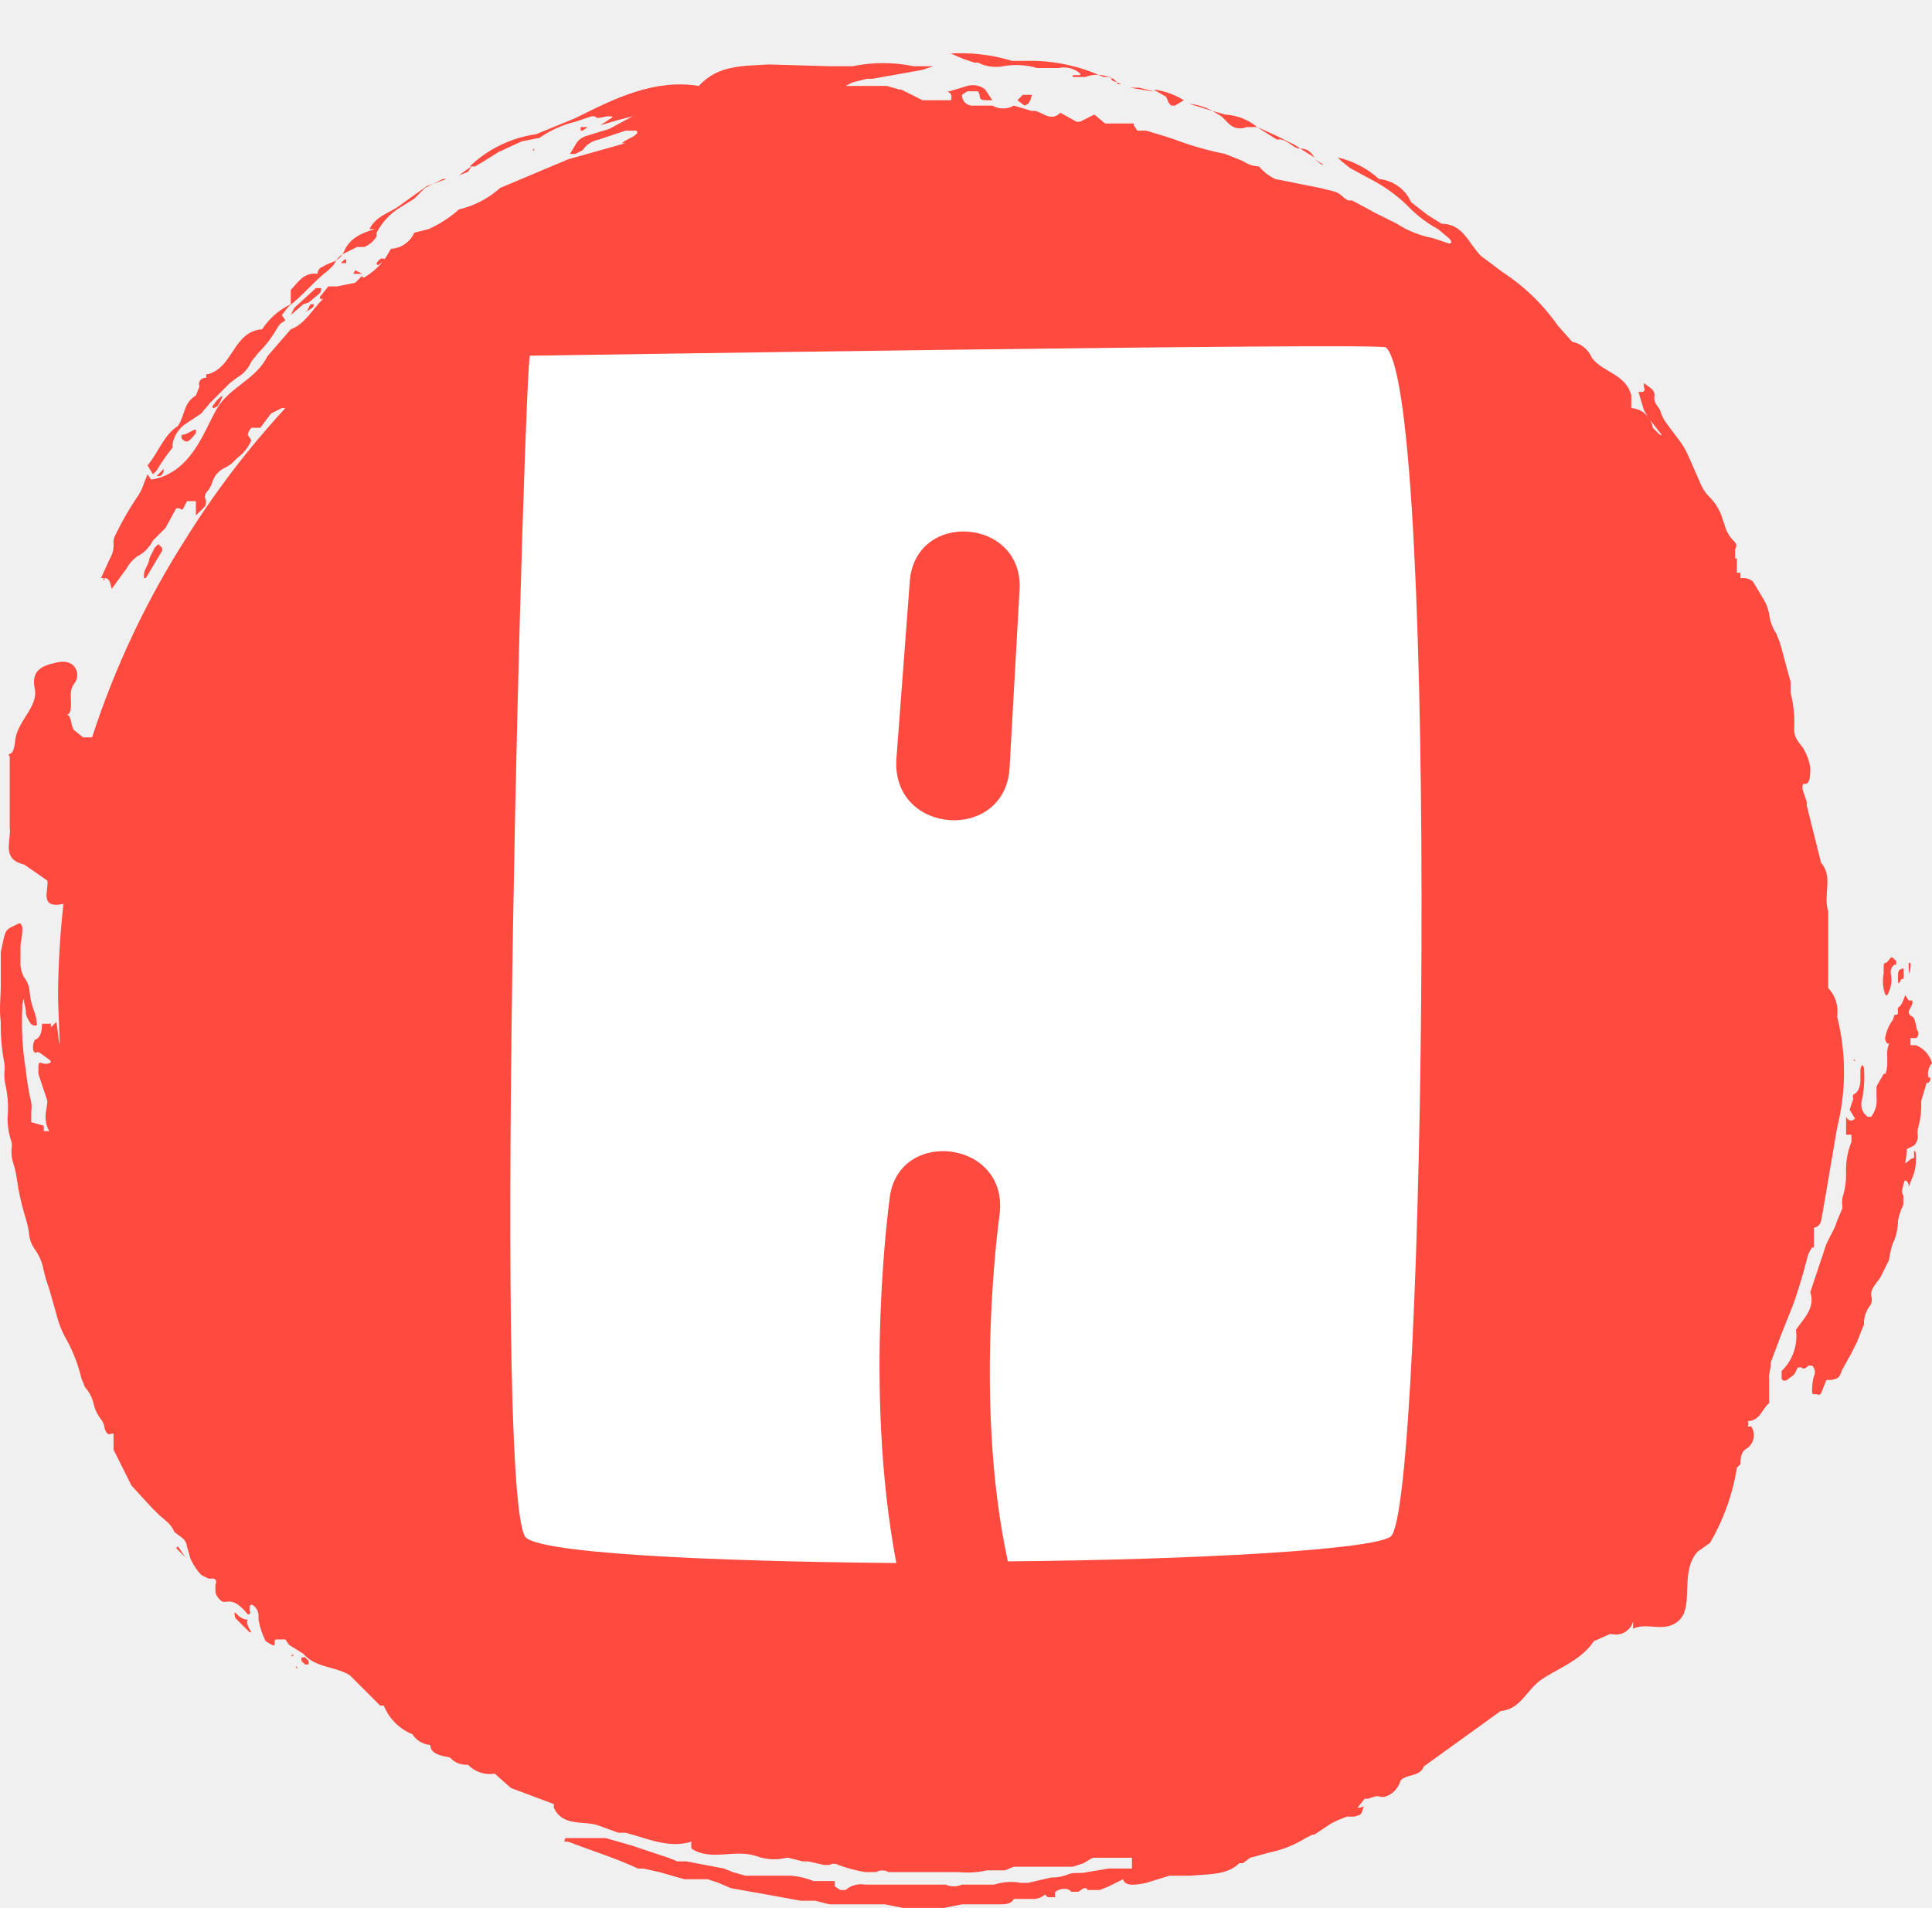
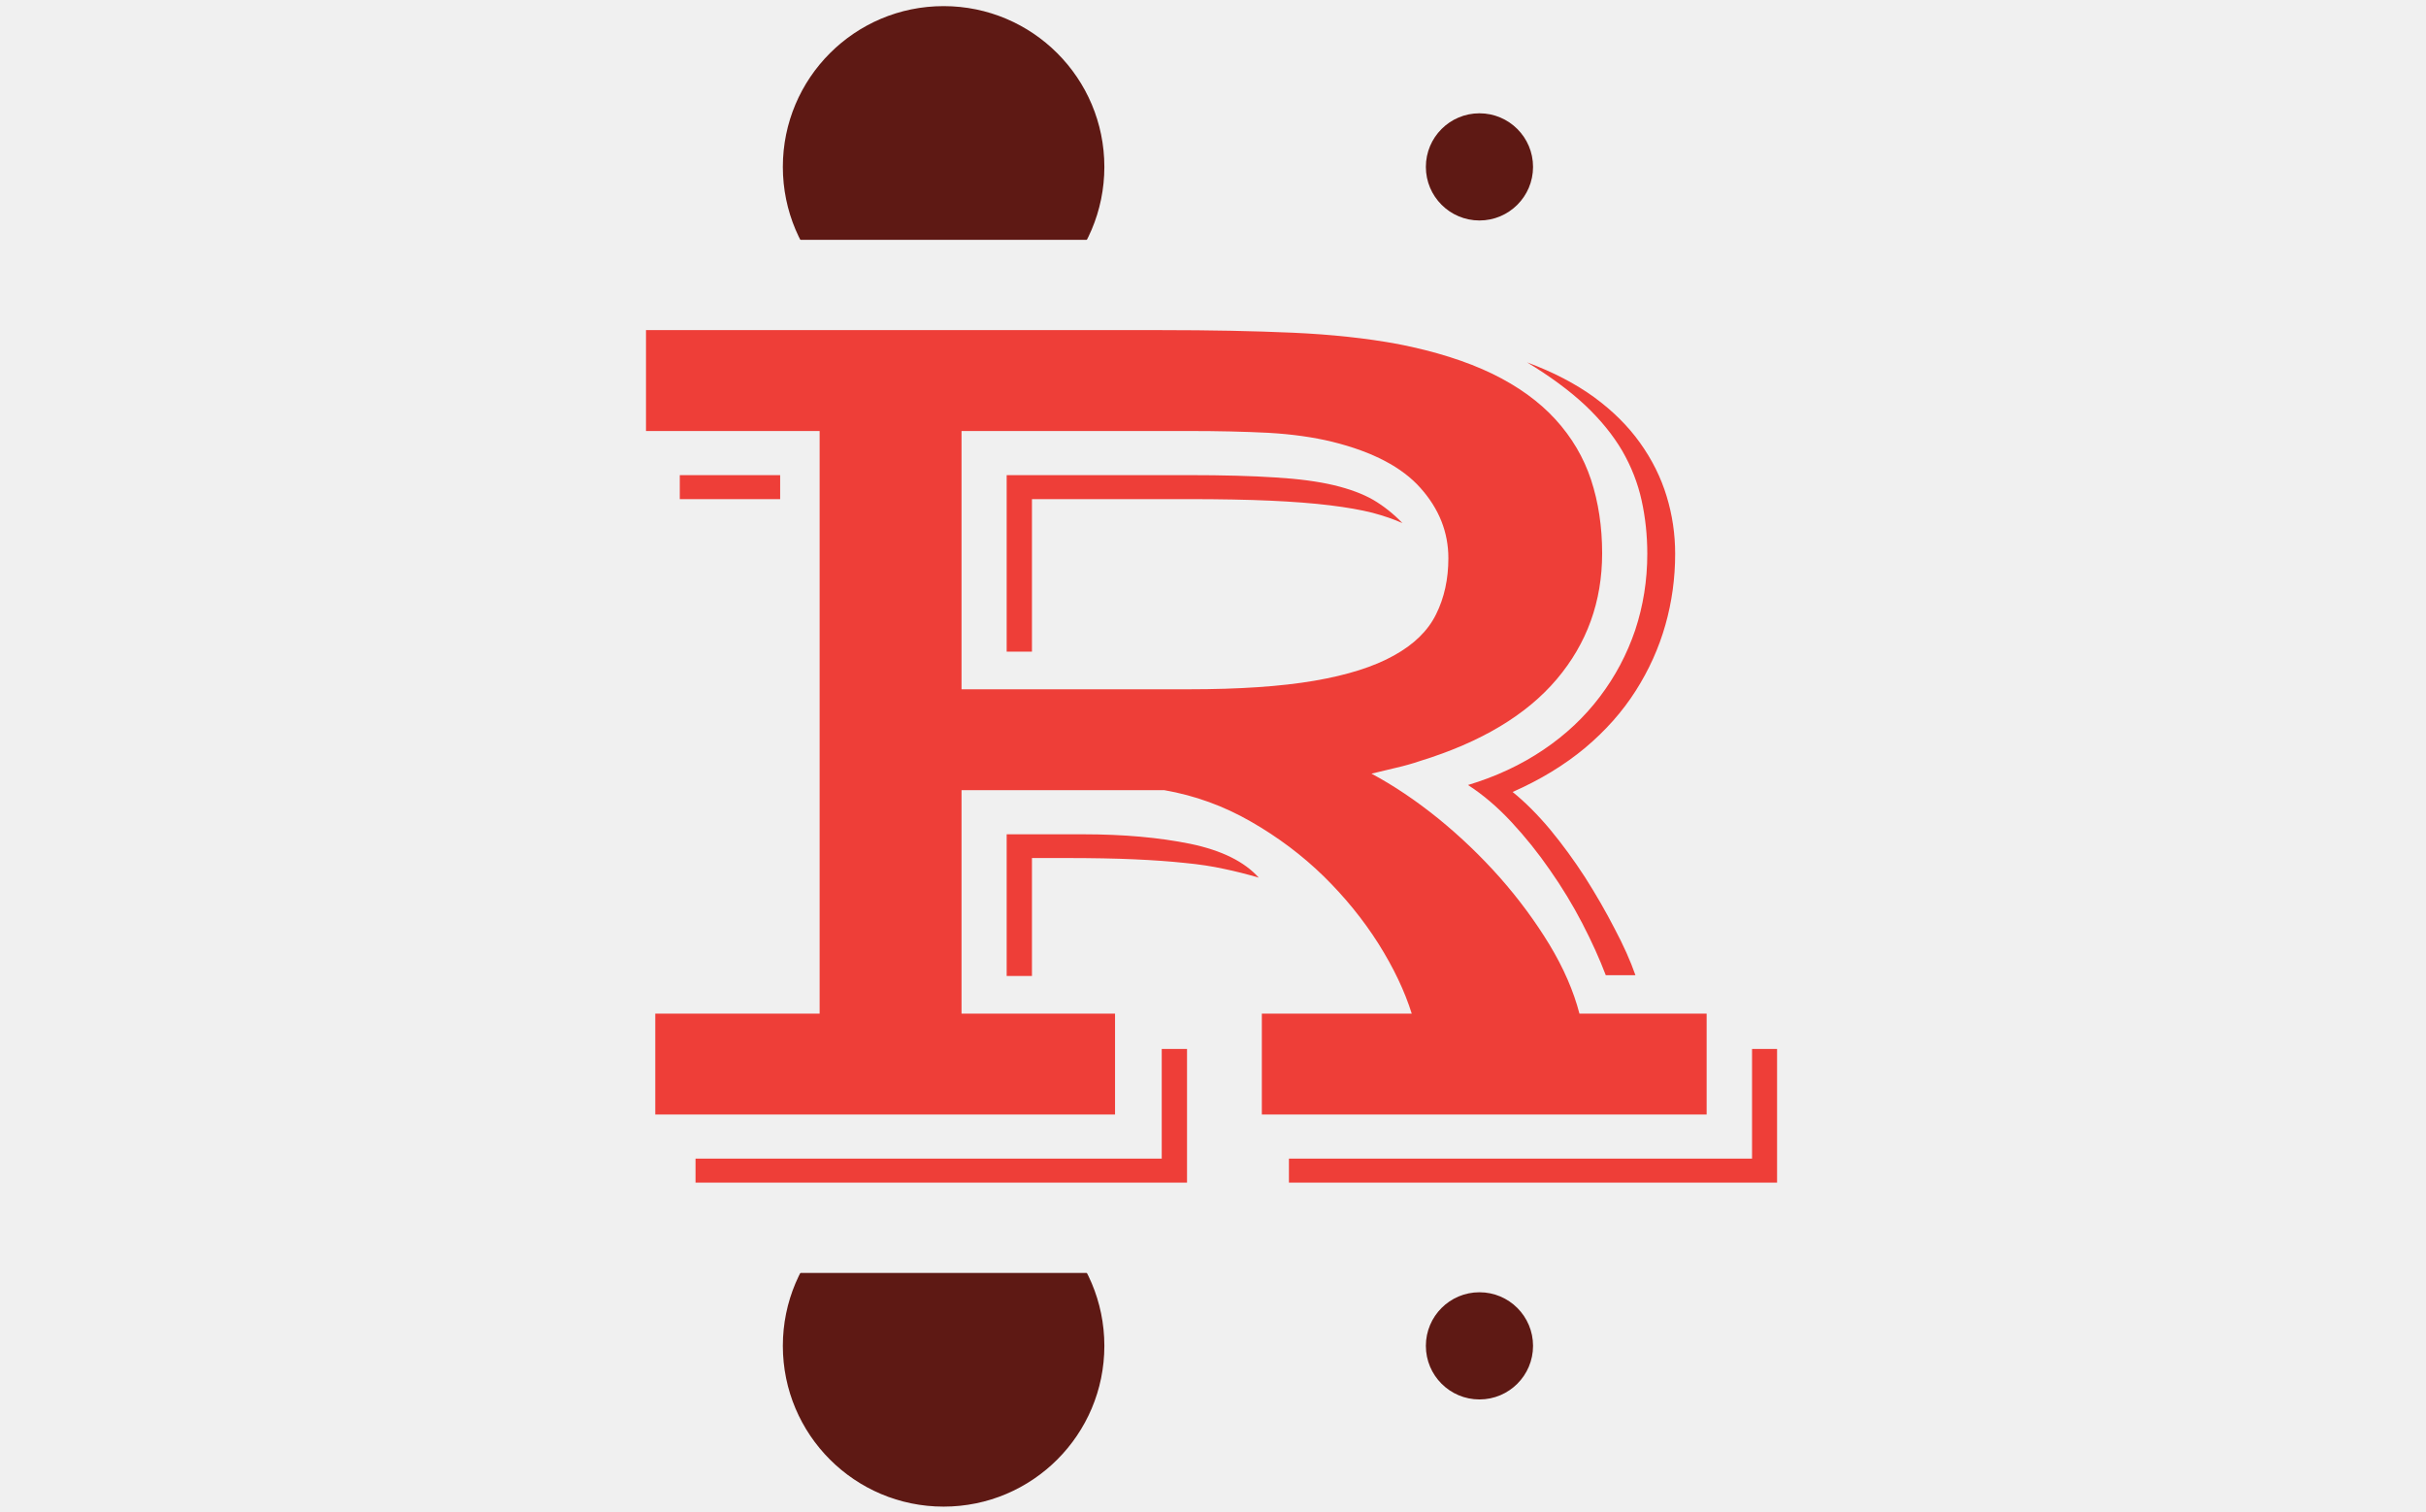
- <svg xmlns="http://www.w3.org/2000/svg" width="308.761" height="304.916" viewBox="0 0 106.008 104.687" class="css-1j8o68f" version="1.1" id="svg23">
-   <defs id="SvgjsDefs2684" />
-   <g id="SvgjsG2685" featurekey="rootContainer" transform="matrix(0.9820593,0,0,0.9820593,-0.05456052,0)" fill="#ff4a3f">
-     <g id="g17">
-       <path d="M19.8 15.3h.5l-.4-.2zm.5.1zm.8-.7c0 .1 0 .1.1.1l.4-.3c-.2-.1-.3-.1-.5.2zm.4-.2zm-4.1 2.3zm-.2.6l.3-.2c.1-.1.1-.2.1-.2h-.2l-.2.4c-.1-.1-.1 0 0 0zm2.2-2.9h-.1l-.2.2h.3zm-2.1 2.4l.6-.5c.1-.1.1-.2.1-.3h-.3l-1.2 1.1-.2.4.7-.6zm-1.1.8z" id="path3" />
-       <path d="M9.7 25v-.2a1.7 1.7 0 0 1 .7-1.1l.9-.6.5-.6.7-.7.4-.4.4-.3a1.9 1.9 0 0 0 .8-.9l.4-.5a5.9 5.9 0 0 0 1-1.3l.2-.3.3-.2-.2-.3.4-.5c.8-.6 1.4-1.4 2.2-2l.3-.3a1.4 1.4 0 0 1 .5-.6l.8-.4h.4a1.4 1.4 0 0 0 .7-.6V13a3.5 3.5 0 0 1 1.3-1.4l.8-.5.2-.2.4-.4 1-.5h.2l-1.1.4-1.4 1c-.6.5-1.4.6-1.8 1.4h.3c-.7.2-1.4.5-1.7 1.2s-.8.6-1.2.9a.4.4 0 0 0-.3.4c-.8-.1-1.1.5-1.5.9v.8a3.9 3.9 0 0 0-1.6 1.4c-1.6.1-1.6 2.1-3 2.5h-.1a.2.2 0 0 0 0 .2c-.3 0-.5.2-.4.5l-.2.5c-.7.4-.6 1.1-1 1.7-.8.5-1.1 1.5-1.7 2.2l.3.5.2-.2a11.6 11.6 0 0 1 .9-1.3zM53.9 3.3l.6.2h.2a2.2 2.2 0 0 0 1.4.2 4.1 4.1 0 0 1 1.9.1h1.2a1.4 1.4 0 0 1 1.2.3.1.1 0 0 1 0 .1H60a.1.1 0 0 0 0 .1h.7a1.8 1.8 0 0 1 1.3 0c.2 0 .1.1.2.2l.5.2h-.2c-.2-.4-.5-.4-.8-.4a9.7 9.7 0 0 0-4.3-.9h-.8A9.8 9.8 0 0 0 53 3h.2zm7.3 3.1zM50.3 4.7zm10.9 1.7h.2-.2zM19 14.7zm32.1-10zm17.6 2.2a.9.9 0 0 0 1 .2h.6a3.1 3.1 0 0 0-1.8-.7l-.7-.2.5.3zm-3.4-1.3c0 .1.1.2.2.3h.2l.5-.3a4.2 4.2 0 0 0-1.7-.6l.7.4zm7.4 2.7l.8.5c-.2-.3-.4-.5-.8-.5z" id="path5" />
-       <path d="M99 76.1l.6-1.6.6-1.5c.2-.5.6-1.8.8-2.6a1.7 1.7 0 0 1 .3-.7h.1v-1.1c.5-.1.4-.6.5-.9l.8-4.7a12.7 12.7 0 0 0 0-6.2 1.9 1.9 0 0 0-.5-1.6v-4.3c-.3-.9.3-1.9-.4-2.7L101 45a.4.4 0 0 0 0-.2l-.2-.6a.5.5 0 0 1 0-.4h.1c.3 0 .3-.5.3-.9a3 3 0 0 0-.4-1.1l-.3-.4a1.1 1.1 0 0 1-.2-.7 6.7 6.7 0 0 0-.2-2v-.6c-.2-.7-.4-1.5-.6-2.2l-.2-.5a2.5 2.5 0 0 1-.4-1.1 2.5 2.5 0 0 0-.3-.8l-.6-1a.8.8 0 0 0-.6-.2h-.1V32h-.2v-.8H97V31a.4.4 0 0 0 0-.1v-.2c.1-.2.1-.3-.1-.5a1.8 1.8 0 0 1-.4-.6l-.2-.6a2.9 2.9 0 0 0-.7-1.2 2.2 2.2 0 0 1-.5-.7l-.7-1.6a4.3 4.3 0 0 0-.6-1l-.6-.8a2.4 2.4 0 0 1-.4-.8l-.2-.3a.6.6 0 0 1-.1-.5.5.5 0 0 0-.2-.4l-.4-.3v.2c.1.2 0 .3-.1.3h-.2l.3 1 .3.5.7.9h-.1l-.2-.2-.2-.2a1.3 1.3 0 0 0-1.2-1.1v-.7c-.3-1.2-1.6-1.3-2.2-2.1a1.5 1.5 0 0 0-1.1-.9l-.8-.9a11.3 11.3 0 0 0-3.1-3l-.8-.6-.4-.3c-.7-.7-1-1.8-2.2-1.8l-.8-.5-.9-.7a2.2 2.2 0 0 0-1.8-1.3 5.1 5.1 0 0 0-2.3-1.2l.2.2.5.4 1.3.7a8.5 8.5 0 0 1 2.1 1.6 6.8 6.8 0 0 0 1.5 1.1l.6.5c.1.1.2.2.1.3H81l-.9-.3a5.6 5.6 0 0 1-2-.8l-1.2-.6-1.3-.7h-.2c-.3-.1-.4-.4-.8-.5l-.8-.2-2.5-.5a2.6 2.6 0 0 1-.9-.7 1.7 1.7 0 0 1-.9-.3l-1-.4a18.1 18.1 0 0 1-2.8-.8l-.6-.2-1-.3h-.5l-.2-.3v-.1h-1.6l-.6-.5-.4.2-.4.2h-.2l-.9-.5c-.6.6-1.1-.2-1.6-.1l-1-.3a1.2 1.2 0 0 1-1.2 0h-1.2a.6.6 0 0 1-.5-.6l.3-.2h.6a.7.7 0 0 1 .1.3c0 .2.2.2.5.2h.2l-.4-.6a1.1 1.1 0 0 0-1-.2l-1 .3H53c.3.2.2.3.2.5h-1.6l-.4-.2-.8-.4h-.1l-.7-.2h-2.3l.4-.2.8-.2h.3l1.7-.3 1.1-.2.6-.2h-1.1a8.4 8.4 0 0 0-3.4 0h-1.3L43 3.6c-1.4.1-2.8 0-3.9 1.2-2.5-.4-4.7.7-6.9 1.8l-2.2.9a6.7 6.7 0 0 0-3.7 1.8h.3l.5-.3.8-.5 1.3-.6 1-.2a6 6 0 0 1 2-.9l.9-.3h.2c.1.2.5 0 .7 0h.2c.1 0 .1.1 0 .1l-.6.4 1-.3.8-.2-1.3.7-1.3.4a1 1 0 0 0-.6.5l-.3.5h.3l.4-.2a1.4 1.4 0 0 1 .9-.6l1.5-.5h.5a.1.1 0 0 1 .1.2c-.2.2-.6.3-.8.5h.2l-3.2.9-3.8 1.6a5.2 5.2 0 0 1-2.3 1.2 6.6 6.6 0 0 1-1.7 1.1l-.8.2a1.5 1.5 0 0 1-1.3.9l-.3.5a3.7 3.7 0 0 1-1.2 1.1h-.1v-.1l-.2.2-.2.2-1 .2h-.5l-.4.5c-.1.1-.1.2 0 .2h.1c-.6.6-1 1.4-1.8 1.7L15 19.9c-.6 1.2-1.8 1.6-2.6 2.6s-1.4 3.9-3.9 4.3l-.2-.3-.2.5a2.7 2.7 0 0 1-.4.8 16.9 16.9 0 0 0-1.2 2.1.8.8 0 0 0-.1.5 1.4 1.4 0 0 1-.2.8l-.5 1.1h.2c.3 0 .3.3.4.6l.8-1.1a2.2 2.2 0 0 1 .6-.7 2 2 0 0 0 .9-.9l.3-.3.4-.4.6-1.1h.2c.1.1.1.1.2 0l.2-.4h.5v.8l.5-.5a.5.5 0 0 0 0-.5.4.4 0 0 1 .1-.3 1.5 1.5 0 0 0 .3-.5 1.3 1.3 0 0 1 .8-.9l.3-.2.3-.3a2.4 2.4 0 0 0 .8-1l-.2-.3c0-.1.1-.3.2-.4h.5l.6-.8.6-.3h.2a48.8 48.8 0 0 0-5.5 7.2h-.1.1a48.4 48.4 0 0 0-5.3 11.2h-.5l-.5-.4c-.2-.2-.1-.7-.4-.9h.1c.3-.5-.1-1.2.3-1.7s.1-1.4-.9-1.2-1.5.5-1.3 1.5-1 1.8-1.1 2.9-.5.5-.3.9v3.9c.1.8-.5 1.8.8 2.1l1.3.9c.1.5-.5 1.6.9 1.3a49.2 49.2 0 0 0-.3 5c0 1.1.1 2.2.1 3.3v-.4c-.1-.4-.1-.8-.2-1.3l-.3.3v-.2h-.5c0 .5-.1.8-.4.9a.9.9 0 0 0-.1.5c0 .1.1.3.2.2s.4.2.7.4-.2.3-.4.2-.2.1-.2.3v.3l.5 1.5c0 .3-.1.6-.1.9a1.7 1.7 0 0 0 .2.8h-.3v-.3l-.7-.2v-.6a1.5 1.5 0 0 0 0-.5 14.6 14.6 0 0 1-.3-1.8 16.6 16.6 0 0 1-.2-3.5.9.9 0 0 1 .1-.5v.2a2.9 2.9 0 0 1 .1.5.8.8 0 0 0 .1.4c.1.2.2.4.4.4s.1-.1.1-.2a2.1 2.1 0 0 0-.1-.5 4.2 4.2 0 0 1-.3-1.3 1.5 1.5 0 0 0-.3-.7 1.6 1.6 0 0 1-.2-.9v-.8c0-.3.1-.6.1-.9a.5.5 0 0 0-.1-.4h-.1c-.8.4-.7.2-1 1.6V55c0 .7-.1 1.4 0 2.1a10.8 10.8 0 0 0 .2 2.3 1.8 1.8 0 0 1 0 .5 3.1 3.1 0 0 0 .1.9 5.9 5.9 0 0 1 .1 1.3 3.9 3.9 0 0 0 .2 1.7 1.2 1.2 0 0 1 0 .4 2.1 2.1 0 0 0 .1.8 4.9 4.9 0 0 1 .2.9 14 14 0 0 0 .5 2.2 5 5 0 0 1 .2 1 1.7 1.7 0 0 0 .3.7 2.9 2.9 0 0 1 .5 1.2 8.5 8.5 0 0 0 .3 1l.4 1.4a5.4 5.4 0 0 0 .6 1.5 8.5 8.5 0 0 1 .8 2.1l.2.5a2.1 2.1 0 0 1 .5 1 2.1 2.1 0 0 0 .4.8 1 1 0 0 1 .2.5c.1.3.2.4.4.3h.1v.9l.5 1 .5 1 1.1 1.2.4.4c.3.3.7.5.9 1l.4.3a.7.7 0 0 1 .3.5l.2.7a3.3 3.3 0 0 0 .6.9l.4.2h.3a.2.2 0 0 1 .1.3 2.5 2.5 0 0 0 0 .5.9.9 0 0 0 .4.5h.2c.4-.1.8.2 1.2.7h.1c0-.1.1-.1 0-.2v-.2c0-.1.1-.2.2-.1a.7.7 0 0 1 .3.6v.2a4.3 4.3 0 0 0 .4 1.2c.5.3.5.3.5.1s0-.2.2-.2h.4l.2.3.8.5c.7.8 1.8.7 2.6 1.2l1.7 1.7h.2a2.9 2.9 0 0 0 1.6 1.6 1.3 1.3 0 0 0 1 .6c0 .5.6.6 1.1.7a1.2 1.2 0 0 0 .8.4h.2a1.7 1.7 0 0 0 1.5.5l.9.8 2.4.9v.2c.5 1.1 1.7.7 2.5 1l1.1.4h.4c1.2.3 2.4.9 3.7.5a.7.7 0 0 0 0 .4c1.1.7 2.4 0 3.6.4a2.9 2.9 0 0 0 1.7.1h.1l.8.2h.3l.9.2h.3a.5.5 0 0 1 .5 0 7.9 7.9 0 0 0 1.5.4h.6a.7.7 0 0 1 .7 0h3.9a5 5 0 0 0 1.6-.1h1l.5-.2H60l.6-.2.5-.3h2.2v.6H62l-1.2.2c-.4.1-.7 0-1 .1a2.4 2.4 0 0 1-1 .2l-1.3.3h-.4a3.1 3.1 0 0 0-1.5.1h-1.8a1.1 1.1 0 0 1-.9 0h-4.5a1.3 1.3 0 0 0-1.1.3H47l-.3-.2v-.3h-1.2a4.1 4.1 0 0 0-1.3-.3h-2.5l-.7-.2-.5-.2-2.1-.4h-.5l-.5-.2-2.1-.7-1.4-.4h-2.2c-.1 0-.1.1-.1.2h.2c1.3.5 2.6.9 3.9 1.5h.3l.9.2 1.4.4h1.3l.6.2.7.3 1.7.3 1.1.2 1.1.2h.8l.8.2h3.1l1 .2h2.3l1-.2H56c.4 0 .6-.1.7-.3h1a1 1 0 0 0 .8-.3c-.1.1 0 .1.1.2h.4v-.2c0-.1 0-.1.2-.2s.6-.1.7.1h.4l.3-.2c.2 0 .2 0 .2.1h.7l.5-.2.8-.4c.1.3.4.4 1.3.2l1.3-.4h1.2c.9-.1 2 0 2.7-.7h.2l.4-.3 1.1-.3a6.1 6.1 0 0 0 2-.8l.4-.2h.1l.9-.6.4-.2.5-.2h.4c.4-.1.4-.1.5-.4s0-.1-.2-.1h-.1l.4-.5h.2c.3-.1.5-.2.7-.1h.2a1.3 1.3 0 0 0 .9-.9c.3-.4 1.1-.2 1.3-.8l4.3-3.1c1.1-.1 1.4-1.1 2.2-1.7s2.3-1.1 3-2.2l.9-.4h.1a1 1 0 0 0 1.2-.7v.4c.8-.4 1.8.3 2.6-.5s0-2.7 1-3.8l.7-.5a12.1 12.1 0 0 0 1.5-4.2l.2-.2c0-.3 0-.7.4-.9a.9.9 0 0 0 .2-1.2h-.2a.3.3 0 0 0 0-.3c.7 0 .8-.7 1.2-1V77a.5.5 0 0 1 0-.2 3.8 3.8 0 0 0 .1-.7zM5.9 32.2z" id="path7" />
-       <path d="M26.4 9.3l-.3.2-.4.3.5-.2zm6.1-2h.1l.3-.2h-.4zm-2.6 1l-.1.1h.1v-.1zm-1.5 1.4zm1.3-.2zm-6.3 3.1zM9.2 26.2l-.4.4H9a.4.4 0 0 0 .2-.4zm3-3.5a2.1 2.1 0 0 0 .3-.6 1.5 1.5 0 0 0-.5.5c-.1.1-.1.2 0 .2zM11 24.2V24c-.2 0-.5.3-.8.3v.2c.3.3.4.2.8-.3zm3 66.2zM73.9 9.2h.1l-.5-.3zm-2.5-1.4c.5-.1.8.4 1.2.5h.1l-.3-.2-1-.5-1.1-.5.3.2zM52.8 3.1zm11.7 2h-.1l-1.2-.2h.5zm2 .7l1.3.4a3.3 3.3 0 0 0-1.3-.4zm-9 0a1 1 0 0 0 .2-.5h-.5l-.3.3.4.3zm9 1.6zM49.9 4.2zm2.9.7zM48.5 4zm13.8 2.1a.5.5 0 0 0 0 .1zm44.8 52.3h-.3V58h.3c.1 0 .2-.3.1-.4s-.1-.7-.3-.8a.3.3 0 0 1-.2-.3l.2-.4a.4.4 0 0 0 0-.2h-.2l-.2-.3c-.1.3-.2.6-.4.7a.5.5 0 0 0 0 .2c0 .1 0 .2-.1.2h-.1a1.1 1.1 0 0 1-.1.3 2.3 2.3 0 0 0-.4.9.4.4 0 0 0 .1.4h.1a1.7 1.7 0 0 0-.1.8v.4a1.8 1.8 0 0 1-.1.5h-.1l-.4.7v.6a1.5 1.5 0 0 1-.3 1.1h-.2l-.2-.2a.9.9 0 0 1-.1-.8 6.5 6.5 0 0 0 .1-1.7c0-.1-.1-.2-.1-.2a.5.5 0 0 0-.1.3v.6c0 .2-.1.6-.3.7s-.1.2-.1.3l-.2.6.3.5c-.2.2-.4.1-.5-.1v1h.3v.4a4.2 4.2 0 0 0-.3 1.4 3.3 3.3 0 0 0 0 .4 4 4 0 0 1-.2 1.3 2 2 0 0 0 0 .6l-.3.7a3.2 3.2 0 0 1-.3.7l-.3.6-.9 2.7c.3.9-.4 1.5-.8 2.1a2.7 2.7 0 0 1-.8 2.3v.4c0 .1.1.2.3.1l.4-.3.2-.4h.2c.1.1.2.1.4-.1h.2a.5.5 0 0 1 .1.6 2.9 2.9 0 0 0-.1.8c0 .1 0 .2.1.2h.2c.1.1.2 0 .3-.3l.2-.5h.3c.4-.1.4-.1.6-.6l.5-.9.3-.6.4-1a1.6 1.6 0 0 1 .3-1 .6.6 0 0 0 .1-.6c0-.2 0-.3.2-.6l.3-.4.5-1a4.7 4.7 0 0 1 .2-.9 3 3 0 0 0 .3-1.3 3.8 3.8 0 0 1 .3-.9v-.5c-.1-.2-.1-.2 0-.6s.1-.2.2-.2a.4.4 0 0 1 .1.3l.2-.5a2.3 2.3 0 0 0 .2-.9v-.3c0-.1 0-.3-.1-.3v.4c-.2 0-.3.2-.5.3a6.4 6.4 0 0 0 .1-.8l.4-.2a.7.7 0 0 0 .2-.6 1.4 1.4 0 0 1 0-.3 4.8 4.8 0 0 0 .2-1.4v-.2l.3-1h.1a.3.3 0 0 0 .1-.3h-.1a.9.9 0 0 1 .2-.8 1.5 1.5 0 0 0-.9-1zm-1.2 7.8zm-.2-9.9zm0 0zM9.1 30.8a.3.3 0 0 0 0-.2l-.2-.2-.2.2-.3.6c0 .3-.3.6-.3.9v.2h.1zm96.3 24.8h.1a1.7 1.7 0 0 0 .2-1.2.5.5 0 0 1 .2-.5h.1v-.2l-.2-.2h-.1c-.1.1-.2.3-.3.3s-.1.1-.1.3v.3a2.2 2.2 0 0 0 .1 1.2zM13.2 90.1c-.1 0 0 .2 0 .3l.8.8h.1c-.2-.3-.3-.6-.2-.7a.9.9 0 0 1-.5-.2zm.8.3zm92.3-35.7h.1a2 2 0 0 0 0-.6c-.3.1-.3.1-.3.6s.1.1.2 0z" id="path9" />
-       <path d="M106.7 62a.6.6 0 0 0 .1-.5c0-.1-.1-.2-.1-.1h-.2v.2c0 .4.1.5.2.4zm.1-8.2h-.1v.6a1 1 0 0 0 .1-.6zM17.1 92.6h-.2v.2l.2.2h.2v-.2zm86.6-33.3c0-.1 0-.1-.1-.1zM9.9 86.5l.5.5-.4-.6z" id="path11" />
-       <circle cx="10.5" cy="87.1" transform="rotate(-24.8 10.4 87.159)" id="circle13" />
-       <path d="M9.7 30.1h-.1v.2-.2h.1zm83.2-6.6l-.2-.3h-.1zm-14.7 77.1zM5.9 32.2zm-.1.2a.3.3 0 0 0 .1-.2v.2zm1.9-4.9zM61.5 2.4zm42.8 58.2v.1-.1zM16.4 92.5h-.1c.1.1.2 0 .1-.1zm.2.7h.1l-.1-.1v.1zm73.9-71.3zm15.2 34.4zM14.6 91.7zm92.1-37zm-.8 11.4zM34.6 0z" id="path15" />
-     </g>
-   </g>
-   <g id="SvgjsG2686" featurekey="nameFeature-0" transform="matrix(2.284354,0,0,2.284354,27.98006,-5.60952)" fill="#ffffff">
-     <path d="M9.6 16.48 l-0.32 4.24 c-0.08 1.8 2.6 1.96 2.72 0.2 l0.24 -4.28 c0.12 -1.76 -2.56 -1.96 -2.64 -0.16 z M0.48 11 l0 0 c0.04 0 20.48 -0.32 20.56 -0.2 c1.28 1.12 0.96 27.8 0.12 28.56 c-0.4 0.32 -4.64 0.56 -9.2 0.6 c-0.84 -3.84 -0.2 -8.32 -0.2 -8.32 c0.24 -1.8 -2.44 -2.12 -2.64 -0.4 c0 0.04 -0.64 4.52 0.16 8.76 c-4.56 -0.04 -8.68 -0.24 -8.92 -0.64 c-0.8 -1.44 0 -28.28 0.12 -28.36 z" id="path20" />
+ <svg xmlns="http://www.w3.org/2000/svg" version="1.1" width="1000" height="623" viewBox="0 0 1000 623">
+   <g transform="matrix(1,0,0,1,-0.6060606,0.2522267)">
+     <svg viewBox="0 0 396 247" data-background-color="#ffffff" preserveAspectRatio="xMidYMid meet" height="623" width="1000">
+       <g id="tight-bounds" transform="matrix(1,0,0,1,0.24,-0.1)">
+         <svg viewBox="0 0 395.52 247.2" height="247.2" width="395.52">
+           <g>
+             <svg />
+           </g>
+           <g>
+             <svg viewBox="0 0 395.52 247.2" height="247.2" width="395.52">
+               <mask id="889b6706-764c-4071-bb02-03a90f22e399">
+                 <rect width="640" height="400" fill="white" />
+                 <g transform="matrix(1,0,0,1,87.86506,37.08)">
+                   <svg viewBox="0 0 219.79 173.04" height="173.04" width="219.79">
+                     <g>
+                       <svg viewBox="0 0 219.79 173.04" height="173.04" width="219.79">
+                         <g>
+                           <svg viewBox="0 0 219.79 173.04" height="173.04" width="219.79">
+                             <g>
+                               <svg viewBox="0 0 219.79 173.04" height="173.04" width="219.79">
+                                 <g id="SvgjsG2018">
+                                   <svg viewBox="0 0 219.79 173.04" height="173.04" width="219.79" id="SvgjsSvg2017">
+                                     <g>
+                                       <svg viewBox="0 0 219.79 173.04" height="173.04" width="219.79">
+                                         <g transform="matrix(1,0,0,1,0,0)">
+                                           <svg width="219.79" viewBox="-0.48 -34.4 51.84 41.04" height="173.04" data-palette-color="#ee3e38">
+                                             <path d="M3.88 0L3.88-3.91 10.25-3.91 10.25-26.49 3.52-26.49 3.52-30.4 23.51-30.4Q26.32-30.4 28.58-30.3 30.83-30.2 32.67-29.86L32.67-29.86Q34.81-29.44 36.32-28.71 37.82-27.98 38.77-26.94 39.72-25.9 40.15-24.6 40.58-23.29 40.58-21.75L40.58-21.75Q40.58-18.95 38.82-16.87 37.06-14.79 33.52-13.7L33.52-13.7Q33.08-13.55 32.6-13.44 32.13-13.33 31.64-13.21L31.64-13.21Q32.93-12.52 34.23-11.47 35.52-10.42 36.62-9.18 37.72-7.93 38.54-6.58 39.36-5.22 39.7-3.91L39.7-3.91 44.63-3.91 44.63 0 27.39 0 27.39-3.91 33.2-3.91Q32.79-5.22 31.91-6.62 31.03-8.01 29.79-9.23 28.54-10.45 26.97-11.35 25.39-12.26 23.61-12.57L23.61-12.57 15.75-12.57 15.75-3.91 21.7-3.91 21.7 0 3.88 0ZM35.38-12.77L35.38-12.77Q37.01-13.26 38.31-14.14 39.6-15.01 40.49-16.19 41.38-17.36 41.86-18.77 42.33-20.19 42.33-21.73L42.33-21.73Q42.33-22.8 42.11-23.8 41.89-24.8 41.36-25.72 40.82-26.64 39.92-27.49 39.01-28.34 37.67-29.15L37.67-29.15Q39.18-28.59 40.27-27.8 41.36-27 42.05-26.03 42.75-25.05 43.08-23.96 43.41-22.88 43.41-21.73L43.41-21.73Q43.41-20.31 43.03-18.97 42.65-17.63 41.88-16.42 41.11-15.21 39.92-14.21 38.72-13.21 37.11-12.5L37.11-12.5Q37.84-11.91 38.56-11.05 39.28-10.18 39.92-9.19 40.55-8.2 41.06-7.21 41.58-6.23 41.87-5.4L41.87-5.4 40.72-5.4Q40.36-6.35 39.81-7.41 39.26-8.47 38.56-9.47 37.87-10.47 37.06-11.34 36.25-12.21 35.38-12.77ZM15.75-16.48L24.56-16.48Q27.49-16.48 29.42-16.81 31.35-17.14 32.51-17.79 33.67-18.43 34.14-19.38 34.62-20.34 34.62-21.56L34.62-21.56Q34.62-23.07 33.54-24.28 32.47-25.49 30.13-26.07L30.13-26.07Q29.03-26.34 27.64-26.42 26.25-26.49 24.56-26.49L24.56-26.49 15.75-26.49 15.75-16.48ZM17.5-17.94L17.5-24.78 24.56-24.78Q26.56-24.78 27.91-24.69 29.25-24.61 30.18-24.39 31.1-24.17 31.71-23.82 32.32-23.46 32.84-22.92L32.84-22.92Q32.35-23.14 31.68-23.32 31.01-23.49 30.03-23.61 29.05-23.73 27.72-23.79 26.39-23.85 24.56-23.85L24.56-23.85 18.48-23.85 18.48-17.94 17.5-17.94ZM4.83-23.85L4.83-24.78 8.72-24.78 8.72-23.85 4.83-23.85ZM17.5-5.37L17.5-10.86 20.46-10.86Q22.8-10.86 24.62-10.49 26.44-10.11 27.27-9.18L27.27-9.18Q26.59-9.38 25.92-9.52 25.24-9.67 24.4-9.75 23.56-9.84 22.45-9.89 21.34-9.94 19.78-9.94L19.78-9.94 18.48-9.94 18.48-5.37 17.5-5.37ZM28.44 1.71L46.39 1.71 46.39-2.54 47.36-2.54 47.36 2.64 28.44 2.64 28.44 1.71ZM5.44 1.71L23.51 1.71 23.51-2.54 24.49-2.54 24.49 2.64 5.44 2.64 5.44 1.71Z" opacity="1" transform="matrix(1,0,0,1,0,0)" fill="black" class="wordmark-text-0" id="SvgjsPath2016" stroke-width="7" stroke="black" stroke-linejoin="round" />
+                                           </svg>
+                                         </g>
+                                       </svg>
+                                     </g>
+                                   </svg>
+                                 </g>
+                               </svg>
+                             </g>
+                             <g />
+                           </svg>
+                         </g>
+                       </svg>
+                     </g>
+                   </svg>
+                 </g>
+               </mask>
+               <g transform="matrix(1,0,0,1,87.86506,37.08)">
+                 <svg viewBox="0 0 219.79 173.04" height="173.04" width="219.79">
+                   <g>
+                     <svg viewBox="0 0 219.79 173.04" height="173.04" width="219.79">
+                       <g>
+                         <svg viewBox="0 0 219.79 173.04" height="173.04" width="219.79">
+                           <g>
+                             <svg viewBox="0 0 219.79 173.04" height="173.04" width="219.79">
+                               <g id="textblocktransform">
+                                 <svg viewBox="0 0 219.79 173.04" height="173.04" width="219.79" id="textblock">
+                                   <g>
+                                     <svg viewBox="0 0 219.79 173.04" height="173.04" width="219.79">
+                                       <g transform="matrix(1,0,0,1,0,0)">
+                                         <svg width="219.79" viewBox="-0.48 -34.4 51.84 41.04" height="173.04" data-palette-color="#ee3e38">
+                                           <path d="M3.88 0L3.88-3.91 10.25-3.91 10.25-26.49 3.52-26.49 3.52-30.4 23.51-30.4Q26.32-30.4 28.58-30.3 30.83-30.2 32.67-29.86L32.67-29.86Q34.81-29.44 36.32-28.71 37.82-27.98 38.77-26.94 39.72-25.9 40.15-24.6 40.58-23.29 40.58-21.75L40.58-21.75Q40.58-18.95 38.82-16.87 37.06-14.79 33.52-13.7L33.52-13.7Q33.08-13.55 32.6-13.44 32.13-13.33 31.64-13.21L31.64-13.21Q32.93-12.52 34.23-11.47 35.52-10.42 36.62-9.18 37.72-7.93 38.54-6.58 39.36-5.22 39.7-3.91L39.7-3.91 44.63-3.91 44.63 0 27.39 0 27.39-3.91 33.2-3.91Q32.79-5.22 31.91-6.62 31.03-8.01 29.79-9.23 28.54-10.45 26.97-11.35 25.39-12.26 23.61-12.57L23.61-12.57 15.75-12.57 15.75-3.91 21.7-3.91 21.7 0 3.88 0ZM35.38-12.77L35.38-12.77Q37.01-13.26 38.31-14.14 39.6-15.01 40.49-16.19 41.38-17.36 41.86-18.77 42.33-20.19 42.33-21.73L42.33-21.73Q42.33-22.8 42.11-23.8 41.89-24.8 41.36-25.72 40.82-26.64 39.92-27.49 39.01-28.34 37.67-29.15L37.67-29.15Q39.18-28.59 40.27-27.8 41.36-27 42.05-26.03 42.75-25.05 43.08-23.96 43.41-22.88 43.41-21.73L43.41-21.73Q43.41-20.31 43.03-18.97 42.65-17.63 41.88-16.42 41.11-15.21 39.92-14.21 38.72-13.21 37.11-12.5L37.11-12.5Q37.84-11.91 38.56-11.05 39.28-10.18 39.92-9.19 40.55-8.2 41.06-7.21 41.58-6.23 41.87-5.4L41.87-5.4 40.72-5.4Q40.36-6.35 39.81-7.41 39.26-8.47 38.56-9.47 37.87-10.47 37.06-11.34 36.25-12.21 35.38-12.77ZM15.75-16.48L24.56-16.48Q27.49-16.48 29.42-16.81 31.35-17.14 32.51-17.79 33.67-18.43 34.14-19.38 34.62-20.34 34.62-21.56L34.62-21.56Q34.62-23.07 33.54-24.28 32.47-25.49 30.13-26.07L30.13-26.07Q29.03-26.34 27.64-26.42 26.25-26.49 24.56-26.49L24.56-26.49 15.75-26.49 15.75-16.48ZM17.5-17.94L17.5-24.78 24.56-24.78Q26.56-24.78 27.91-24.69 29.25-24.61 30.18-24.39 31.1-24.17 31.71-23.82 32.32-23.46 32.84-22.92L32.84-22.92Q32.35-23.14 31.68-23.32 31.01-23.49 30.03-23.61 29.05-23.73 27.72-23.79 26.39-23.85 24.56-23.85L24.56-23.85 18.48-23.85 18.48-17.94 17.5-17.94ZM4.83-23.85L4.83-24.78 8.72-24.78 8.72-23.85 4.83-23.85ZM17.5-5.37L17.5-10.86 20.46-10.86Q22.8-10.86 24.62-10.49 26.44-10.11 27.27-9.18L27.27-9.18Q26.59-9.38 25.92-9.52 25.24-9.67 24.4-9.75 23.56-9.84 22.45-9.89 21.34-9.94 19.78-9.94L19.78-9.94 18.48-9.94 18.48-5.37 17.5-5.37ZM28.44 1.71L46.39 1.71 46.39-2.54 47.36-2.54 47.36 2.64 28.44 2.64 28.44 1.71ZM5.44 1.71L23.51 1.71 23.51-2.54 24.49-2.54 24.49 2.64 5.44 2.64 5.44 1.71Z" opacity="1" transform="matrix(1,0,0,1,0,0)" fill="#ee3e38" class="wordmark-text-0" data-fill-palette-color="primary" id="text-0" />
+                                         </svg>
+                                       </g>
+                                     </svg>
+                                   </g>
+                                 </svg>
+                               </g>
+                             </svg>
+                           </g>
+                           <g />
+                         </svg>
+                       </g>
+                     </svg>
+                   </g>
+                 </svg>
+               </g>
+               <g mask="url(#889b6706-764c-4071-bb02-03a90f22e399)">
+                 <g transform="matrix(3.502857, 0, 0, 3.502857, 127.7029, 1)">
+                   <svg version="1.1" x="0" y="0" viewBox="30 15 40 70" enable-background="new 0 0 100 100" xml:space="preserve" height="70" width="40" class="icon-none" data-fill-palette-color="accent" id="none">
+                     <circle fill="#5e1914" cx="37.5" cy="22.5" r="7.5" data-fill-palette-color="accent" />
+                     <circle fill="#5e1914" cx="37.5" cy="50" r="7.5" data-fill-palette-color="accent" />
+                     <circle fill="#5e1914" cx="37.5" cy="77.5" r="7.5" data-fill-palette-color="accent" />
+                     <circle fill="#5e1914" cx="62.5" cy="50" r="7.5" data-fill-palette-color="accent" />
+                     <circle fill="#5e1914" cx="62.5" cy="77.5" r="2.5" data-fill-palette-color="accent" />
+                     <circle fill="#5e1914" cx="62.5" cy="22.5" r="2.5" data-fill-palette-color="accent" />
+                   </svg>
+                 </g>
+               </g>
+             </svg>
+           </g>
+           <defs />
+         </svg>
+         <rect width="395.52" height="247.2" fill="none" stroke="none" visibility="hidden" />
+       </g>
+     </svg>
  </g>
</svg>
